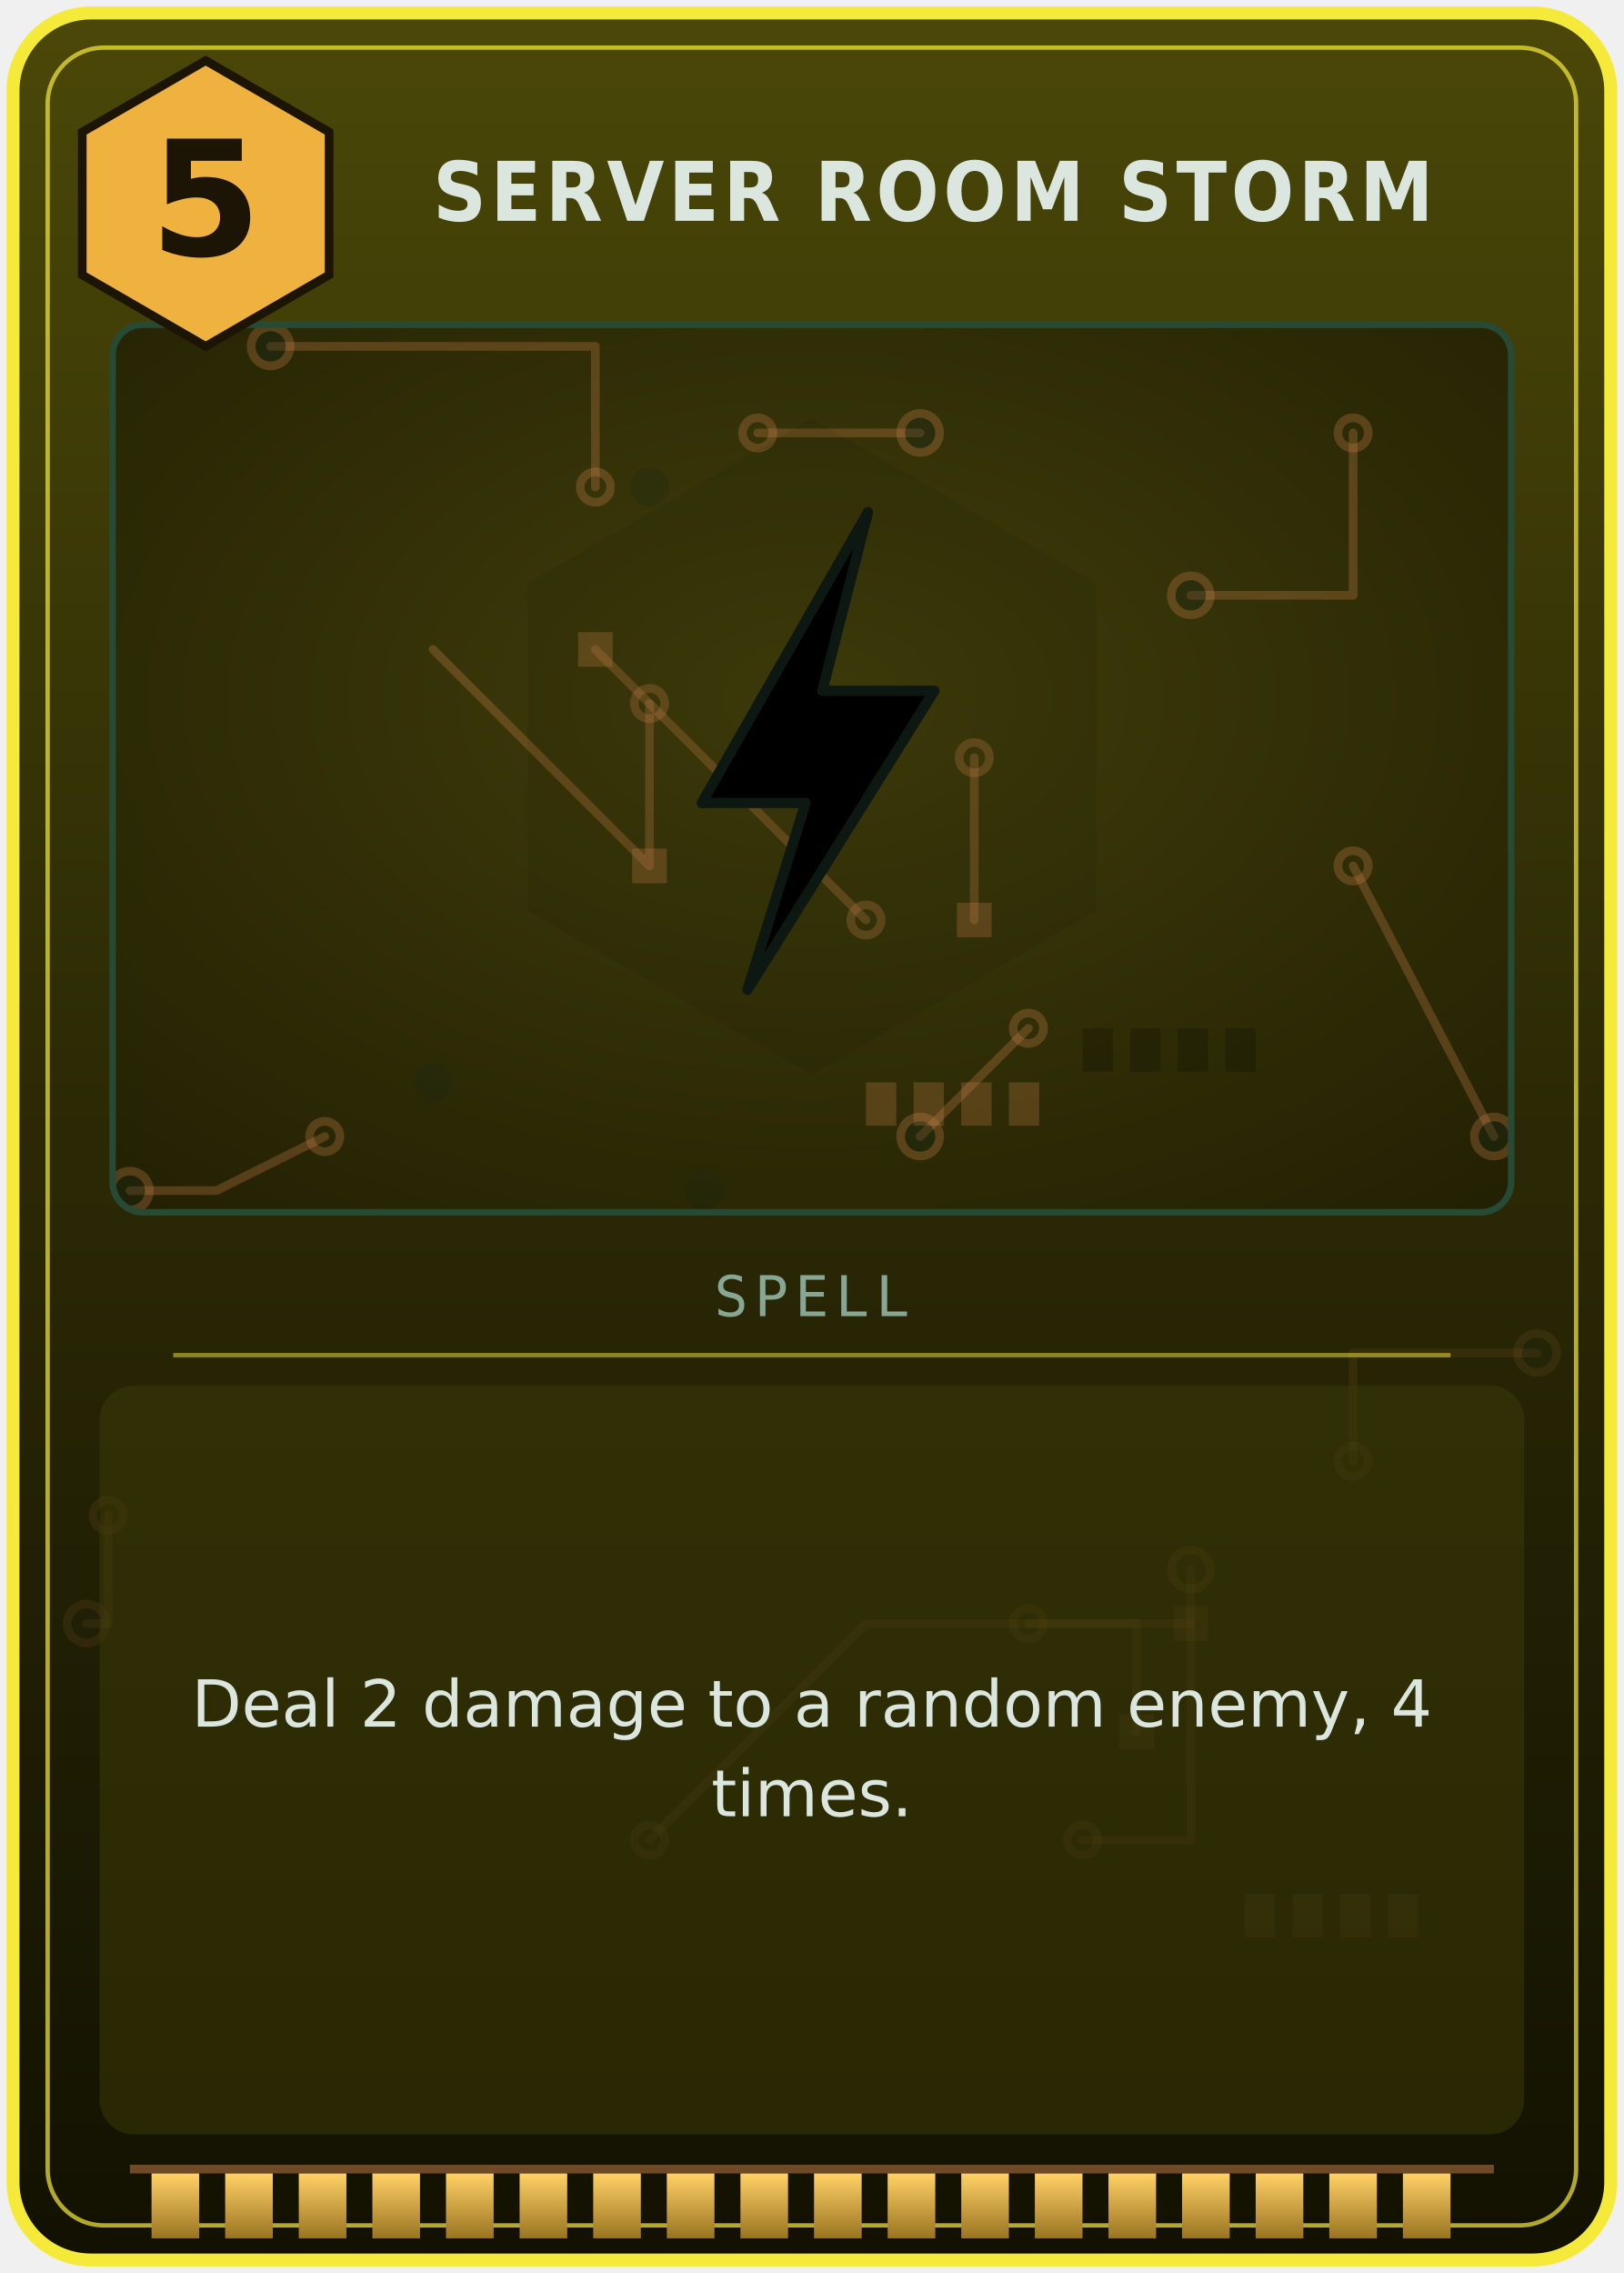
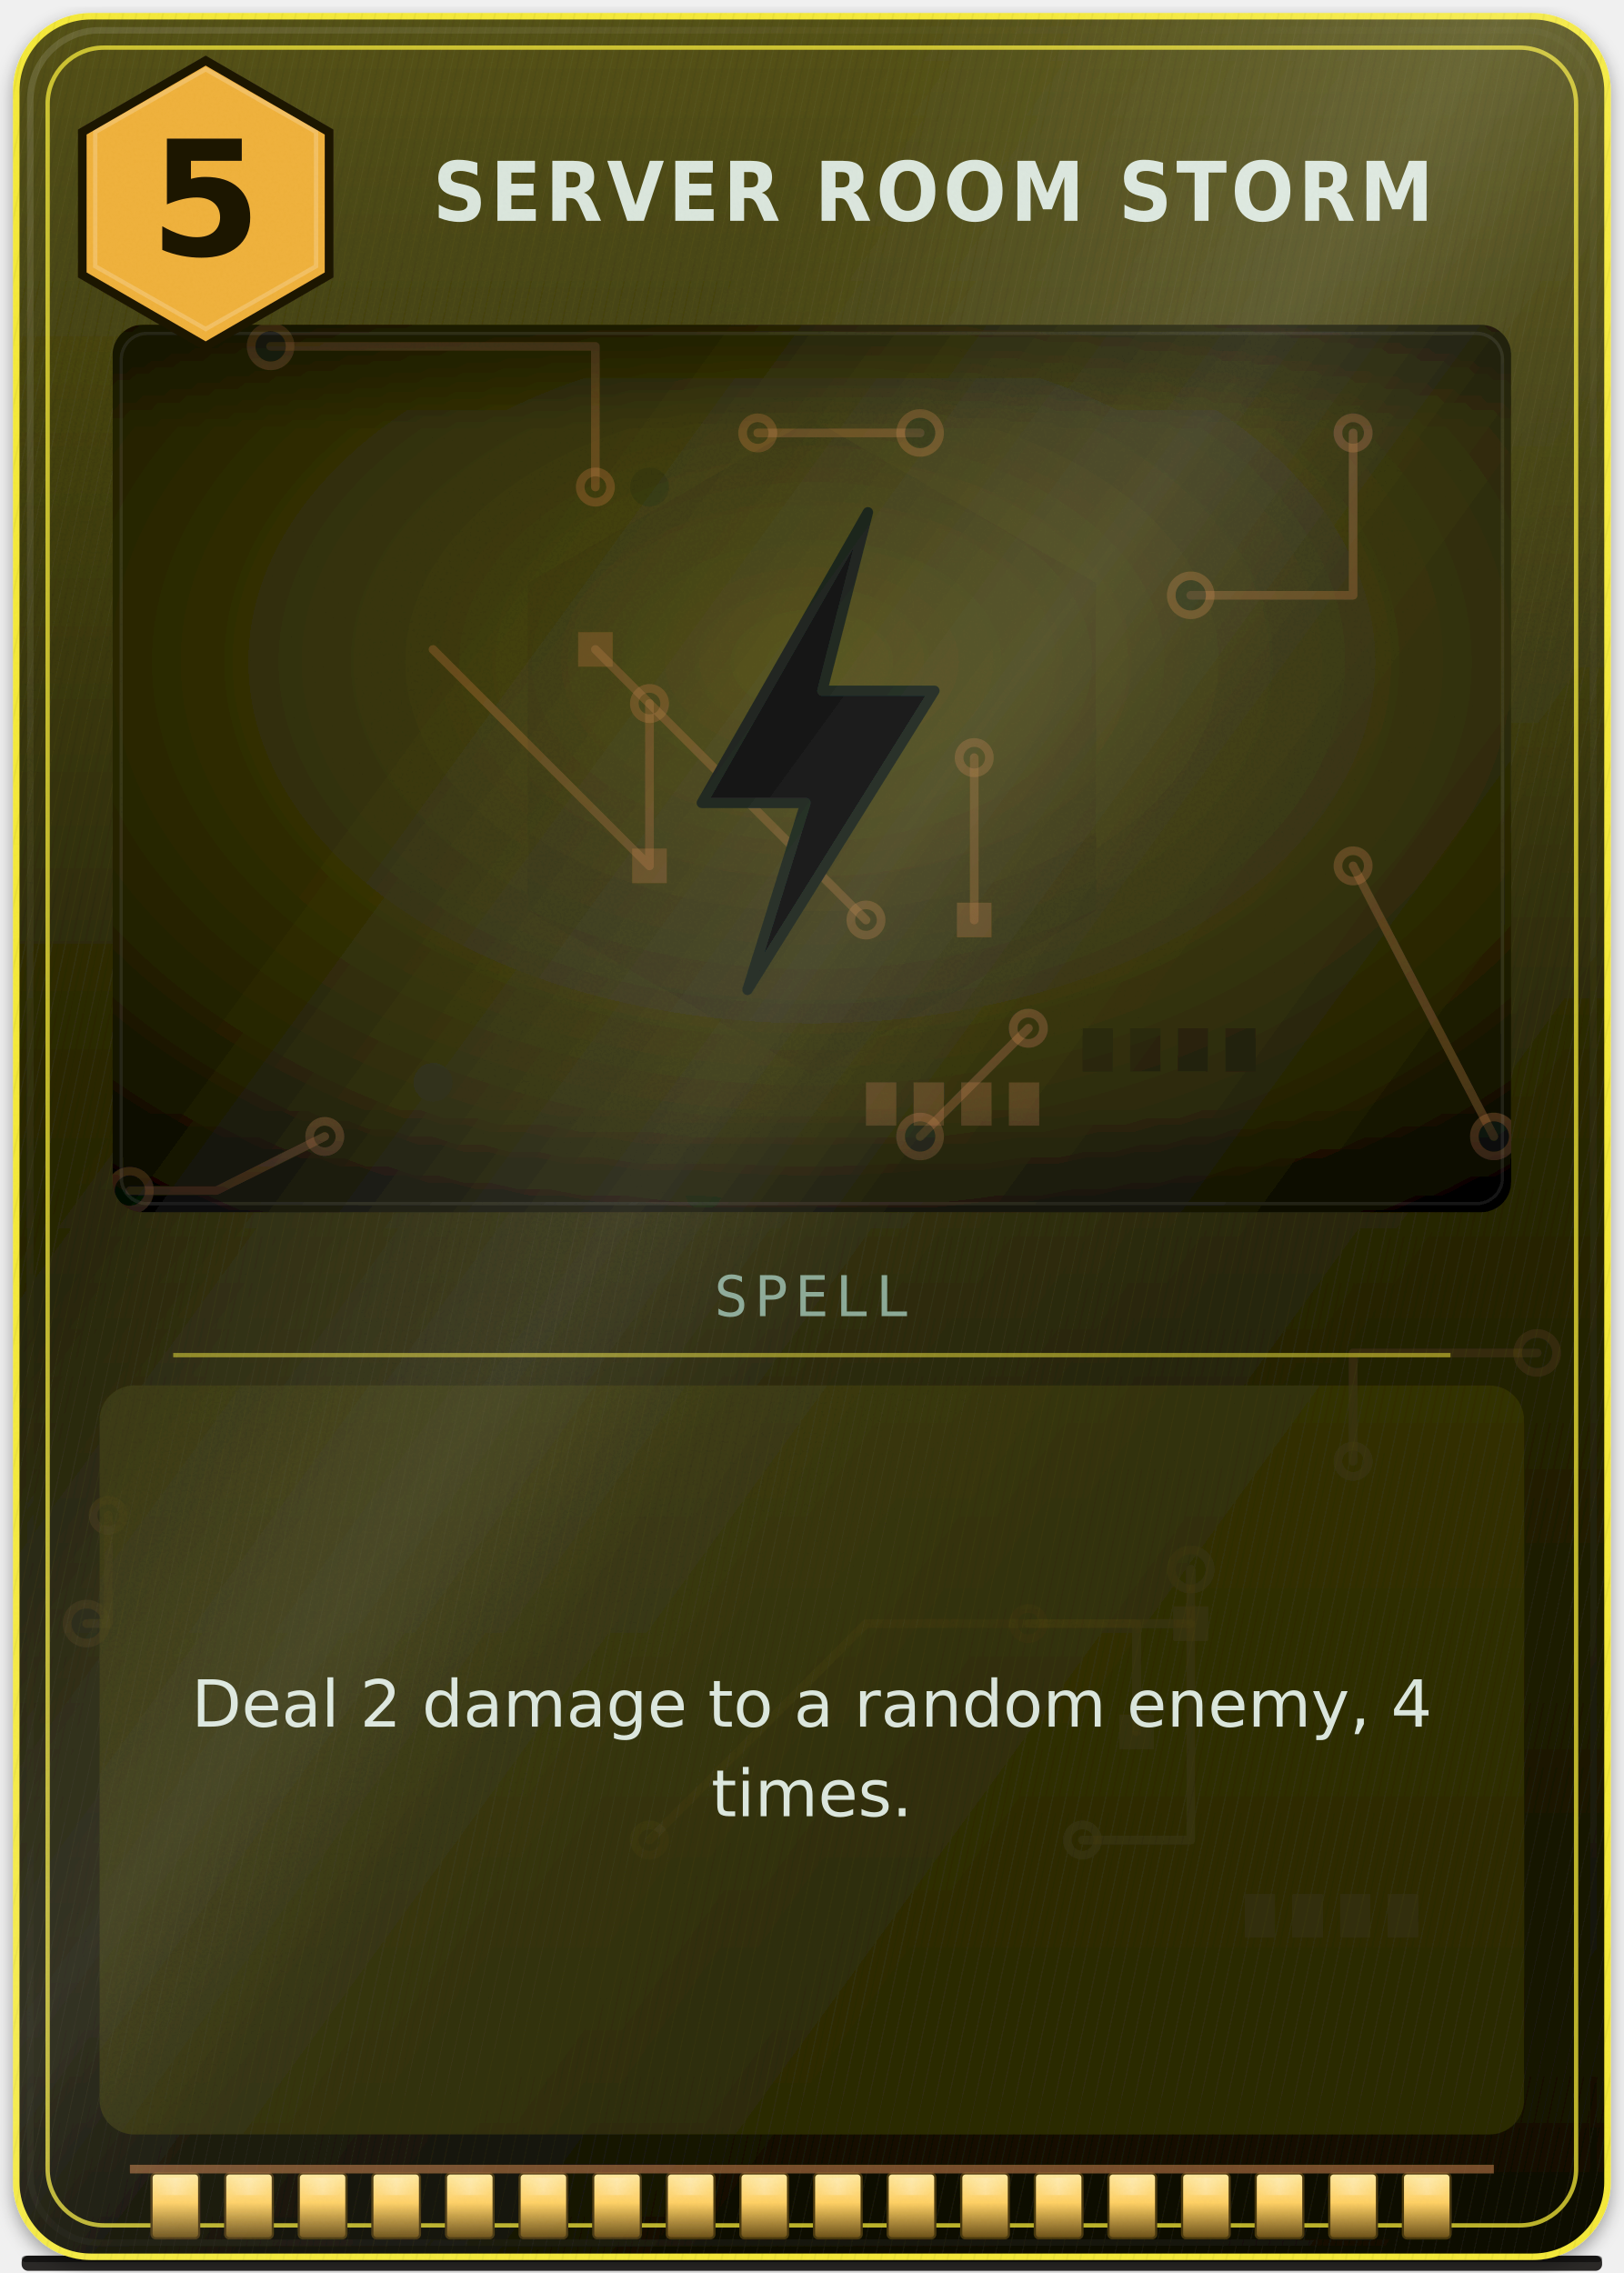
<svg xmlns="http://www.w3.org/2000/svg" width="750" height="1050" viewBox="0 0 750 1050">
  <defs>
+     <filter id="cardDrop" x="-6%" y="-3%" width="112%" height="110%" color-interpolation-filters="sRGB">
+       <feDropShadow dx="0" dy="10" stdDeviation="14" flood-color="#000" flood-opacity="0.5" />
+       <feDropShadow dx="0" dy="3" stdDeviation="4" flood-color="#000" flood-opacity="0.35" />
+     </filter>
+     <filter id="paperGrain" x="0" y="0" width="100%" height="100%">
+       <feTurbulence type="fractalNoise" baseFrequency="0.72" numOctaves="4" seed="17" result="n" />
+       <feColorMatrix in="n" type="matrix" values="0 0 0 0 0.48  0 0 0 0 0.42  0 0 0 0 0.36  0 0 0 0.07 0" result="g" />
+       <feBlend in="SourceGraphic" in2="g" mode="multiply" />
+     </filter>
+     <filter id="artDepth" x="-8%" y="-8%" width="116%" height="116%">
+       <feGaussianBlur in="SourceAlpha" stdDeviation="6" result="blur" />
+       <feOffset dy="4" result="off" />
+       <feFlood flood-color="#000" flood-opacity="0.45" />
+       <feComposite in2="off" operator="in" result="sh" />
+       <feMerge>
+         <feMergeNode in="sh" />
+         <feMergeNode in="SourceGraphic" />
+       </feMerge>
+     </filter>
    <linearGradient id="bggrad" x1="0" y1="0" x2="0" y2="1">
-       <stop offset="0" stop-color="#4a4708" />
-       <stop offset="0.5" stop-color="#2b2905" />
-       <stop offset="1" stop-color="#131202" />
-     </linearGradient>
-     <radialGradient id="artgrad" cx="0.5" cy="0.42" r="0.75">
-       <stop offset="0" stop-color="#403d0b" />
-       <stop offset="1" stop-color="#232103" />
+       <stop offset="0" stop-color="#555217" />
+       <stop offset="0.45" stop-color="#2b2905" />
+       <stop offset="1" stop-color="#100f02" />
+     </linearGradient>
+     <linearGradient id="bevelHi" x1="0" y1="0" x2="1" y2="1">
+       <stop offset="0" stop-color="#fff" stop-opacity="0.22" />
+       <stop offset="0.35" stop-color="#fff" stop-opacity="0" />
+       <stop offset="1" stop-color="#000" stop-opacity="0.28" />
+     </linearGradient>
+     <radialGradient id="artgrad" cx="0.5" cy="0.38" r="0.82">
+       <stop offset="0" stop-color="#514d0f" />
+       <stop offset="0.7" stop-color="#232103" />
+       <stop offset="1" stop-color="#1715NaN" />
    </radialGradient>
+     <linearGradient id="artInset" x1="0" y1="0" x2="0" y2="1">
+       <stop offset="0" stop-color="#000" stop-opacity="0.38" />
+       <stop offset="0.12" stop-color="#000" stop-opacity="0" />
+       <stop offset="0.88" stop-color="#000" stop-opacity="0" />
+       <stop offset="1" stop-color="#000" stop-opacity="0.42" />
+     </linearGradient>
    <linearGradient id="guldgrad" x1="0" y1="0" x2="0" y2="1">
-       <stop offset="0" stop-color="#ffd166" />
-       <stop offset="1" stop-color="#9a7422" />
-     </linearGradient>
+       <stop offset="0" stop-color="#ffe9a0" />
+       <stop offset="0.45" stop-color="#ffd166" />
+       <stop offset="1" stop-color="#6a5018" />
+     </linearGradient>
+     <linearGradient id="guldShine" x1="0" y1="0" x2="1" y2="0">
+       <stop offset="0" stop-color="#fff" stop-opacity="0" />
+       <stop offset="0.5" stop-color="#fff" stop-opacity="0.45" />
+       <stop offset="1" stop-color="#fff" stop-opacity="0" />
+     </linearGradient>
+     <linearGradient id="gloss" x1="0" y1="0" x2="1" y2="1">
+       <stop offset="0.28" stop-color="#fff" stop-opacity="0" />
+       <stop offset="0.46" stop-color="#fff" stop-opacity="0.16" />
+       <stop offset="0.54" stop-color="#fff" stop-opacity="0.06" />
+       <stop offset="0.72" stop-color="#fff" stop-opacity="0" />
+     </linearGradient>
+     <pattern id="fiber" width="6" height="6" patternUnits="userSpaceOnUse" patternTransform="rotate(12)">
+       <line x1="0" y1="0" x2="0" y2="6" stroke="#fff" stroke-width="0.6" opacity="0.04" />
+       <line x1="3" y1="0" x2="3" y2="6" stroke="#000" stroke-width="0.5" opacity="0.06" />
+     </pattern>
    <clipPath id="artclip">
      <rect x="52" y="150" width="646" height="410" rx="14" />
    </clipPath>
+     <clipPath id="cardclip">
+       <rect x="6" y="6" width="738" height="1038" rx="36" />
+     </clipPath>
  </defs>
-   <rect x="6" y="6" width="738" height="1038" rx="36" fill="url(#bggrad)" stroke="#f5ea3a" stroke-width="6" />
-   <rect x="22" y="22" width="706" height="1006" rx="26" fill="none" stroke="#f5ea3a" stroke-width="2" opacity="0.7" />
-   <circle cx="475" cy="750" r="7" fill="none" stroke="#c9814a" stroke-width="4" opacity="0.1" />
-   <path d="M 475 750 L 550 750" fill="none" stroke="#c9814a" stroke-width="4" stroke-linecap="round" stroke-linejoin="round" opacity="0.1" />
-   <rect x="542" y="742" width="16" height="16" fill="#c9814a" opacity="0.1" />
-   <circle cx="300" cy="850" r="7" fill="none" stroke="#c9814a" stroke-width="4" opacity="0.1" />
-   <path d="M 300 850 L 400 750 L 525 750 L 525 800" fill="none" stroke="#c9814a" stroke-width="4" stroke-linecap="round" stroke-linejoin="round" opacity="0.1" />
-   <rect x="517" y="792" width="16" height="16" fill="#c9814a" opacity="0.1" />
-   <circle cx="50" cy="700" r="7" fill="none" stroke="#c9814a" stroke-width="4" opacity="0.1" />
-   <path d="M 50 700 L 50 750 L 40 750" fill="none" stroke="#c9814a" stroke-width="4" stroke-linecap="round" stroke-linejoin="round" opacity="0.1" />
-   <circle cx="40" cy="750" r="9" fill="#122419" stroke="#c9814a" stroke-width="4" opacity="0.1" />
-   <circle cx="500" cy="850" r="7" fill="none" stroke="#c9814a" stroke-width="4" opacity="0.1" />
-   <path d="M 500 850 L 550 850 L 550 725" fill="none" stroke="#c9814a" stroke-width="4" stroke-linecap="round" stroke-linejoin="round" opacity="0.1" />
-   <circle cx="550" cy="725" r="9" fill="#122419" stroke="#c9814a" stroke-width="4" opacity="0.1" />
-   <circle cx="625" cy="675" r="7" fill="none" stroke="#c9814a" stroke-width="4" opacity="0.1" />
-   <path d="M 625 675 L 625 625 L 710 625" fill="none" stroke="#c9814a" stroke-width="4" stroke-linecap="round" stroke-linejoin="round" opacity="0.1" />
-   <circle cx="710" cy="625" r="9" fill="#122419" stroke="#c9814a" stroke-width="4" opacity="0.1" />
-   <rect x="575" y="875" width="14" height="20" fill="#c9814a" opacity="0.09" />
-   <rect x="597" y="875" width="14" height="20" fill="#c9814a" opacity="0.09" />
-   <rect x="619" y="875" width="14" height="20" fill="#c9814a" opacity="0.09" />
-   <rect x="641" y="875" width="14" height="20" fill="#c9814a" opacity="0.09" />
-   <g clip-path="url(#artclip)">
-     <rect x="52" y="150" width="646" height="410" fill="url(#artgrad)" />
-     <circle cx="275" cy="225" r="7" fill="none" stroke="#c9814a" stroke-width="4" opacity="0.3" />
-     <path d="M 275 225 L 275 160 L 125 160" fill="none" stroke="#c9814a" stroke-width="4" stroke-linecap="round" stroke-linejoin="round" opacity="0.3" />
-     <circle cx="125" cy="160" r="9" fill="#122419" stroke="#c9814a" stroke-width="4" opacity="0.3" />
-     <circle cx="350" cy="200" r="7" fill="none" stroke="#c9814a" stroke-width="4" opacity="0.3" />
-     <path d="M 350 200 L 425 200" fill="none" stroke="#c9814a" stroke-width="4" stroke-linecap="round" stroke-linejoin="round" opacity="0.3" />
-     <circle cx="425" cy="200" r="9" fill="#122419" stroke="#c9814a" stroke-width="4" opacity="0.3" />
-     <circle cx="625" cy="200" r="7" fill="none" stroke="#c9814a" stroke-width="4" opacity="0.3" />
-     <path d="M 625 200 L 625 275 L 550 275" fill="none" stroke="#c9814a" stroke-width="4" stroke-linecap="round" stroke-linejoin="round" opacity="0.3" />
-     <circle cx="550" cy="275" r="9" fill="#122419" stroke="#c9814a" stroke-width="4" opacity="0.3" />
-     <circle cx="450" cy="350" r="7" fill="none" stroke="#c9814a" stroke-width="4" opacity="0.3" />
-     <path d="M 450 350 L 450 425" fill="none" stroke="#c9814a" stroke-width="4" stroke-linecap="round" stroke-linejoin="round" opacity="0.3" />
-     <rect x="442" y="417" width="16" height="16" fill="#c9814a" opacity="0.3" />
-     <circle cx="475" cy="475" r="7" fill="none" stroke="#c9814a" stroke-width="4" opacity="0.3" />
-     <path d="M 475 475 L 425 525" fill="none" stroke="#c9814a" stroke-width="4" stroke-linecap="round" stroke-linejoin="round" opacity="0.3" />
-     <circle cx="425" cy="525" r="9" fill="#122419" stroke="#c9814a" stroke-width="4" opacity="0.3" />
-     <circle cx="150" cy="525" r="7" fill="none" stroke="#c9814a" stroke-width="4" opacity="0.3" />
-     <path d="M 150 525 L 100 550 L 60 550" fill="none" stroke="#c9814a" stroke-width="4" stroke-linecap="round" stroke-linejoin="round" opacity="0.3" />
-     <circle cx="60" cy="550" r="9" fill="#122419" stroke="#c9814a" stroke-width="4" opacity="0.3" />
-     <circle cx="400" cy="425" r="7" fill="none" stroke="#c9814a" stroke-width="4" opacity="0.3" />
-     <path d="M 400 425 L 275 300" fill="none" stroke="#c9814a" stroke-width="4" stroke-linecap="round" stroke-linejoin="round" opacity="0.3" />
-     <rect x="267" y="292" width="16" height="16" fill="#c9814a" opacity="0.3" />
-     <circle cx="625" cy="400" r="7" fill="none" stroke="#c9814a" stroke-width="4" opacity="0.3" />
-     <path d="M 625 400 L 690 525" fill="none" stroke="#c9814a" stroke-width="4" stroke-linecap="round" stroke-linejoin="round" opacity="0.3" />
-     <circle cx="690" cy="525" r="9" fill="#122419" stroke="#c9814a" stroke-width="4" opacity="0.3" />
-     <circle cx="300" cy="325" r="7" fill="none" stroke="#c9814a" stroke-width="4" opacity="0.3" />
-     <path d="M 300 325 L 300 400 L 200 300 L 300 400" fill="none" stroke="#c9814a" stroke-width="4" stroke-linecap="round" stroke-linejoin="round" opacity="0.3" />
-     <rect x="292" y="392" width="16" height="16" fill="#c9814a" opacity="0.3" />
-     <rect x="400" y="500" width="14" height="20" fill="#c9814a" opacity="0.27" />
-     <rect x="422" y="500" width="14" height="20" fill="#c9814a" opacity="0.27" />
-     <rect x="444" y="500" width="14" height="20" fill="#c9814a" opacity="0.27" />
-     <rect x="466" y="500" width="14" height="20" fill="#c9814a" opacity="0.27" />
-     <circle cx="325" cy="375" r="7" fill="none" stroke="undefined" stroke-width="4" opacity="0.22" />
-     <path d="M 325 375 L 200 500" fill="none" stroke="undefined" stroke-width="4" stroke-linecap="round" stroke-linejoin="round" opacity="0.22" />
-     <circle cx="200" cy="500" r="9" fill="#122419" stroke="undefined" stroke-width="4" opacity="0.22" />
-     <circle cx="550" cy="400" r="7" fill="none" stroke="undefined" stroke-width="4" opacity="0.22" />
-     <path d="M 550 400 L 425 525 L 425 550 L 325 550" fill="none" stroke="undefined" stroke-width="4" stroke-linecap="round" stroke-linejoin="round" opacity="0.22" />
-     <circle cx="325" cy="550" r="9" fill="#122419" stroke="undefined" stroke-width="4" opacity="0.22" />
-     <circle cx="225" cy="400" r="7" fill="none" stroke="undefined" stroke-width="4" opacity="0.22" />
-     <path d="M 225 400 L 375 400 L 375 300 L 300 225" fill="none" stroke="undefined" stroke-width="4" stroke-linecap="round" stroke-linejoin="round" opacity="0.22" />
-     <circle cx="300" cy="225" r="9" fill="#122419" stroke="undefined" stroke-width="4" opacity="0.22" />
-     <rect x="500" y="475" width="14" height="20" fill="undefined" opacity="0.198" />
-     <rect x="522" y="475" width="14" height="20" fill="undefined" opacity="0.198" />
-     <rect x="544" y="475" width="14" height="20" fill="undefined" opacity="0.198" />
-     <rect x="566" y="475" width="14" height="20" fill="undefined" opacity="0.198" />
-     <g transform="translate(375 345) scale(0.959) translate(-375 -345)">
-       <polygon points="511.8,266.0 511.8,424.0 375.0,503.0 238.2,424.0 238.2,266.0 375.0,187.0" fill="none" stroke="undefined" stroke-width="10" stroke-linejoin="round" />
-       <polygon points="511.8,266.0 511.8,424.0 375.0,503.0 238.2,424.0 238.2,266.0 375.0,187.0" fill="undefined" opacity="0.07" />
-       <path d="M 402 232 L 322 372 L 372 372 L 344 462 L 434 318 L 380 318 Z" fill="undefined" stroke="#0c1811" stroke-width="5" stroke-linejoin="round" />
+   <rect x="10" y="1042" width="730" height="7" rx="3" fill="#080604" opacity="0.85" />
+   <rect x="10" y="1042" width="730" height="3" rx="2" fill="#6e69NaN" opacity="0.5" />
+   <g filter="url(#cardDrop)">
+     <g filter="url(#paperGrain)" clip-path="url(#cardclip)">
+       <rect x="6" y="6" width="738" height="1038" rx="36" fill="url(#bggrad)" stroke="#f5ea3a" stroke-width="6" />
+       <rect x="6" y="6" width="738" height="1038" rx="36" fill="url(#fiber)" />
+       <rect x="22" y="22" width="706" height="1006" rx="26" fill="none" stroke="#f5ea3a" stroke-width="2" opacity="0.75" />
+       <rect x="14" y="14" width="722" height="1022" rx="32" fill="none" stroke="url(#bevelHi)" stroke-width="3" opacity="0.55" />
+       <circle cx="475" cy="750" r="7" fill="none" stroke="#c9814a" stroke-width="4" opacity="0.1" />
+       <path d="M 475 750 L 550 750" fill="none" stroke="#c9814a" stroke-width="4" stroke-linecap="round" stroke-linejoin="round" opacity="0.1" />
+       <rect x="542" y="742" width="16" height="16" fill="#c9814a" opacity="0.1" />
+       <circle cx="300" cy="850" r="7" fill="none" stroke="#c9814a" stroke-width="4" opacity="0.1" />
+       <path d="M 300 850 L 400 750 L 525 750 L 525 800" fill="none" stroke="#c9814a" stroke-width="4" stroke-linecap="round" stroke-linejoin="round" opacity="0.1" />
+       <rect x="517" y="792" width="16" height="16" fill="#c9814a" opacity="0.1" />
+       <circle cx="50" cy="700" r="7" fill="none" stroke="#c9814a" stroke-width="4" opacity="0.1" />
+       <path d="M 50 700 L 50 750 L 40 750" fill="none" stroke="#c9814a" stroke-width="4" stroke-linecap="round" stroke-linejoin="round" opacity="0.1" />
+       <circle cx="40" cy="750" r="9" fill="#122419" stroke="#c9814a" stroke-width="4" opacity="0.1" />
+       <circle cx="500" cy="850" r="7" fill="none" stroke="#c9814a" stroke-width="4" opacity="0.1" />
+       <path d="M 500 850 L 550 850 L 550 725" fill="none" stroke="#c9814a" stroke-width="4" stroke-linecap="round" stroke-linejoin="round" opacity="0.1" />
+       <circle cx="550" cy="725" r="9" fill="#122419" stroke="#c9814a" stroke-width="4" opacity="0.1" />
+       <circle cx="625" cy="675" r="7" fill="none" stroke="#c9814a" stroke-width="4" opacity="0.1" />
+       <path d="M 625 675 L 625 625 L 710 625" fill="none" stroke="#c9814a" stroke-width="4" stroke-linecap="round" stroke-linejoin="round" opacity="0.1" />
+       <circle cx="710" cy="625" r="9" fill="#122419" stroke="#c9814a" stroke-width="4" opacity="0.1" />
+       <rect x="575" y="875" width="14" height="20" fill="#c9814a" opacity="0.09" />
+       <rect x="597" y="875" width="14" height="20" fill="#c9814a" opacity="0.09" />
+       <rect x="619" y="875" width="14" height="20" fill="#c9814a" opacity="0.09" />
+       <rect x="641" y="875" width="14" height="20" fill="#c9814a" opacity="0.09" />
+       <g clip-path="url(#artclip)" filter="url(#artDepth)">
+         <rect x="52" y="150" width="646" height="410" fill="url(#artgrad)" />
+         <circle cx="275" cy="225" r="7" fill="none" stroke="#c9814a" stroke-width="4" opacity="0.3" />
+         <path d="M 275 225 L 275 160 L 125 160" fill="none" stroke="#c9814a" stroke-width="4" stroke-linecap="round" stroke-linejoin="round" opacity="0.3" />
+         <circle cx="125" cy="160" r="9" fill="#122419" stroke="#c9814a" stroke-width="4" opacity="0.3" />
+         <circle cx="350" cy="200" r="7" fill="none" stroke="#c9814a" stroke-width="4" opacity="0.3" />
+         <path d="M 350 200 L 425 200" fill="none" stroke="#c9814a" stroke-width="4" stroke-linecap="round" stroke-linejoin="round" opacity="0.3" />
+         <circle cx="425" cy="200" r="9" fill="#122419" stroke="#c9814a" stroke-width="4" opacity="0.3" />
+         <circle cx="625" cy="200" r="7" fill="none" stroke="#c9814a" stroke-width="4" opacity="0.3" />
+         <path d="M 625 200 L 625 275 L 550 275" fill="none" stroke="#c9814a" stroke-width="4" stroke-linecap="round" stroke-linejoin="round" opacity="0.3" />
+         <circle cx="550" cy="275" r="9" fill="#122419" stroke="#c9814a" stroke-width="4" opacity="0.3" />
+         <circle cx="450" cy="350" r="7" fill="none" stroke="#c9814a" stroke-width="4" opacity="0.3" />
+         <path d="M 450 350 L 450 425" fill="none" stroke="#c9814a" stroke-width="4" stroke-linecap="round" stroke-linejoin="round" opacity="0.3" />
+         <rect x="442" y="417" width="16" height="16" fill="#c9814a" opacity="0.3" />
+         <circle cx="475" cy="475" r="7" fill="none" stroke="#c9814a" stroke-width="4" opacity="0.3" />
+         <path d="M 475 475 L 425 525" fill="none" stroke="#c9814a" stroke-width="4" stroke-linecap="round" stroke-linejoin="round" opacity="0.3" />
+         <circle cx="425" cy="525" r="9" fill="#122419" stroke="#c9814a" stroke-width="4" opacity="0.3" />
+         <circle cx="150" cy="525" r="7" fill="none" stroke="#c9814a" stroke-width="4" opacity="0.3" />
+         <path d="M 150 525 L 100 550 L 60 550" fill="none" stroke="#c9814a" stroke-width="4" stroke-linecap="round" stroke-linejoin="round" opacity="0.3" />
+         <circle cx="60" cy="550" r="9" fill="#122419" stroke="#c9814a" stroke-width="4" opacity="0.3" />
+         <circle cx="400" cy="425" r="7" fill="none" stroke="#c9814a" stroke-width="4" opacity="0.3" />
+         <path d="M 400 425 L 275 300" fill="none" stroke="#c9814a" stroke-width="4" stroke-linecap="round" stroke-linejoin="round" opacity="0.3" />
+         <rect x="267" y="292" width="16" height="16" fill="#c9814a" opacity="0.3" />
+         <circle cx="625" cy="400" r="7" fill="none" stroke="#c9814a" stroke-width="4" opacity="0.3" />
+         <path d="M 625 400 L 690 525" fill="none" stroke="#c9814a" stroke-width="4" stroke-linecap="round" stroke-linejoin="round" opacity="0.3" />
+         <circle cx="690" cy="525" r="9" fill="#122419" stroke="#c9814a" stroke-width="4" opacity="0.3" />
+         <circle cx="300" cy="325" r="7" fill="none" stroke="#c9814a" stroke-width="4" opacity="0.3" />
+         <path d="M 300 325 L 300 400 L 200 300 L 300 400" fill="none" stroke="#c9814a" stroke-width="4" stroke-linecap="round" stroke-linejoin="round" opacity="0.3" />
+         <rect x="292" y="392" width="16" height="16" fill="#c9814a" opacity="0.3" />
+         <rect x="400" y="500" width="14" height="20" fill="#c9814a" opacity="0.27" />
+         <rect x="422" y="500" width="14" height="20" fill="#c9814a" opacity="0.27" />
+         <rect x="444" y="500" width="14" height="20" fill="#c9814a" opacity="0.27" />
+         <rect x="466" y="500" width="14" height="20" fill="#c9814a" opacity="0.27" />
+         <circle cx="325" cy="375" r="7" fill="none" stroke="undefined" stroke-width="4" opacity="0.22" />
+         <path d="M 325 375 L 200 500" fill="none" stroke="undefined" stroke-width="4" stroke-linecap="round" stroke-linejoin="round" opacity="0.22" />
+         <circle cx="200" cy="500" r="9" fill="#122419" stroke="undefined" stroke-width="4" opacity="0.22" />
+         <circle cx="550" cy="400" r="7" fill="none" stroke="undefined" stroke-width="4" opacity="0.22" />
+         <path d="M 550 400 L 425 525 L 425 550 L 325 550" fill="none" stroke="undefined" stroke-width="4" stroke-linecap="round" stroke-linejoin="round" opacity="0.22" />
+         <circle cx="325" cy="550" r="9" fill="#122419" stroke="undefined" stroke-width="4" opacity="0.22" />
+         <circle cx="225" cy="400" r="7" fill="none" stroke="undefined" stroke-width="4" opacity="0.22" />
+         <path d="M 225 400 L 375 400 L 375 300 L 300 225" fill="none" stroke="undefined" stroke-width="4" stroke-linecap="round" stroke-linejoin="round" opacity="0.22" />
+         <circle cx="300" cy="225" r="9" fill="#122419" stroke="undefined" stroke-width="4" opacity="0.22" />
+         <rect x="500" y="475" width="14" height="20" fill="undefined" opacity="0.198" />
+         <rect x="522" y="475" width="14" height="20" fill="undefined" opacity="0.198" />
+         <rect x="544" y="475" width="14" height="20" fill="undefined" opacity="0.198" />
+         <rect x="566" y="475" width="14" height="20" fill="undefined" opacity="0.198" />
+         <g transform="translate(375 345) scale(0.959) translate(-375 -345)">
+           <polygon points="511.8,266.0 511.8,424.0 375.0,503.0 238.2,424.0 238.2,266.0 375.0,187.0" fill="none" stroke="undefined" stroke-width="10" stroke-linejoin="round" />
+           <polygon points="511.8,266.0 511.8,424.0 375.0,503.0 238.2,424.0 238.2,266.0 375.0,187.0" fill="undefined" opacity="0.07" />
+           <path d="M 402 232 L 322 372 L 372 372 L 344 462 L 434 318 L 380 318 Z" fill="undefined" stroke="#0c1811" stroke-width="5" stroke-linejoin="round" />
+         </g>
+         <rect x="52" y="150" width="646" height="410" fill="url(#artInset)" />
+       </g>
+       <rect x="52" y="150" width="646" height="410" rx="14" fill="none" stroke="#b8b0NaN" stroke-width="4" />
+       <rect x="56" y="154" width="638" height="402" rx="12" fill="none" stroke="#fff" stroke-width="1.5" opacity="0.08" />
+       <text x="200" y="102" font-family="DejaVu Sans Condensed" font-weight="bold" font-size="38" letter-spacing="2" fill="#dbe7de">SERVER ROOM STORM</text>
+       <polygon points="95,28 152,61 152,127 95,160 38,127 38,61" fill="#f0b23e" stroke="#1c1405" stroke-width="4" />
+       <polygon points="95,32 146,61 146,123 95,152 44,123 44,61" fill="none" stroke="#fff" stroke-width="2" opacity="0.2" />
+       <text x="95" y="118" text-anchor="middle" font-family="DejaVu Sans" font-weight="bold" font-size="74" fill="#1c1405">5</text>
+       <text x="375" y="608" text-anchor="middle" font-family="DejaVu Sans Mono" font-size="26" letter-spacing="3" fill="#87a693">SPELL</text>
+       <line x1="80" y1="626" x2="670" y2="626" stroke="#f5ea3a" stroke-width="2" opacity="0.5" />
+       <rect x="46" y="640" width="658" height="346" rx="16" fill="#3a3806" opacity="0.62" />
+       <rect x="50" y="644" width="650" height="324" rx="14" fill="url(#fiber)" opacity="0.35" />
+       <text x="375" y="797.6" text-anchor="middle" font-family="DejaVu Sans" font-size="30" fill="#dbe7de">Deal 2 damage to a random enemy, 4</text>
+       <text x="375" y="839.0" text-anchor="middle" font-family="DejaVu Sans" font-size="30" fill="#dbe7de">times.</text>
+       <rect x="70" y="1004" width="22" height="30" rx="2" fill="url(#guldgrad)" stroke="#4a3810" stroke-width="1" />
+       <rect x="72" y="1006" width="18" height="8" rx="1" fill="url(#guldShine)" opacity="0.55" />
+       <rect x="104" y="1004" width="22" height="30" rx="2" fill="url(#guldgrad)" stroke="#4a3810" stroke-width="1" />
+       <rect x="106" y="1006" width="18" height="8" rx="1" fill="url(#guldShine)" opacity="0.55" />
+       <rect x="138" y="1004" width="22" height="30" rx="2" fill="url(#guldgrad)" stroke="#4a3810" stroke-width="1" />
+       <rect x="140" y="1006" width="18" height="8" rx="1" fill="url(#guldShine)" opacity="0.55" />
+       <rect x="172" y="1004" width="22" height="30" rx="2" fill="url(#guldgrad)" stroke="#4a3810" stroke-width="1" />
+       <rect x="174" y="1006" width="18" height="8" rx="1" fill="url(#guldShine)" opacity="0.55" />
+       <rect x="206" y="1004" width="22" height="30" rx="2" fill="url(#guldgrad)" stroke="#4a3810" stroke-width="1" />
+       <rect x="208" y="1006" width="18" height="8" rx="1" fill="url(#guldShine)" opacity="0.55" />
+       <rect x="240" y="1004" width="22" height="30" rx="2" fill="url(#guldgrad)" stroke="#4a3810" stroke-width="1" />
+       <rect x="242" y="1006" width="18" height="8" rx="1" fill="url(#guldShine)" opacity="0.55" />
+       <rect x="274" y="1004" width="22" height="30" rx="2" fill="url(#guldgrad)" stroke="#4a3810" stroke-width="1" />
+       <rect x="276" y="1006" width="18" height="8" rx="1" fill="url(#guldShine)" opacity="0.55" />
+       <rect x="308" y="1004" width="22" height="30" rx="2" fill="url(#guldgrad)" stroke="#4a3810" stroke-width="1" />
+       <rect x="310" y="1006" width="18" height="8" rx="1" fill="url(#guldShine)" opacity="0.55" />
+       <rect x="342" y="1004" width="22" height="30" rx="2" fill="url(#guldgrad)" stroke="#4a3810" stroke-width="1" />
+       <rect x="344" y="1006" width="18" height="8" rx="1" fill="url(#guldShine)" opacity="0.55" />
+       <rect x="376" y="1004" width="22" height="30" rx="2" fill="url(#guldgrad)" stroke="#4a3810" stroke-width="1" />
+       <rect x="378" y="1006" width="18" height="8" rx="1" fill="url(#guldShine)" opacity="0.55" />
+       <rect x="410" y="1004" width="22" height="30" rx="2" fill="url(#guldgrad)" stroke="#4a3810" stroke-width="1" />
+       <rect x="412" y="1006" width="18" height="8" rx="1" fill="url(#guldShine)" opacity="0.55" />
+       <rect x="444" y="1004" width="22" height="30" rx="2" fill="url(#guldgrad)" stroke="#4a3810" stroke-width="1" />
+       <rect x="446" y="1006" width="18" height="8" rx="1" fill="url(#guldShine)" opacity="0.55" />
+       <rect x="478" y="1004" width="22" height="30" rx="2" fill="url(#guldgrad)" stroke="#4a3810" stroke-width="1" />
+       <rect x="480" y="1006" width="18" height="8" rx="1" fill="url(#guldShine)" opacity="0.55" />
+       <rect x="512" y="1004" width="22" height="30" rx="2" fill="url(#guldgrad)" stroke="#4a3810" stroke-width="1" />
+       <rect x="514" y="1006" width="18" height="8" rx="1" fill="url(#guldShine)" opacity="0.55" />
+       <rect x="546" y="1004" width="22" height="30" rx="2" fill="url(#guldgrad)" stroke="#4a3810" stroke-width="1" />
+       <rect x="548" y="1006" width="18" height="8" rx="1" fill="url(#guldShine)" opacity="0.55" />
+       <rect x="580" y="1004" width="22" height="30" rx="2" fill="url(#guldgrad)" stroke="#4a3810" stroke-width="1" />
+       <rect x="582" y="1006" width="18" height="8" rx="1" fill="url(#guldShine)" opacity="0.55" />
+       <rect x="614" y="1004" width="22" height="30" rx="2" fill="url(#guldgrad)" stroke="#4a3810" stroke-width="1" />
+       <rect x="616" y="1006" width="18" height="8" rx="1" fill="url(#guldShine)" opacity="0.55" />
+       <rect x="648" y="1004" width="22" height="30" rx="2" fill="url(#guldgrad)" stroke="#4a3810" stroke-width="1" />
+       <rect x="650" y="1006" width="18" height="8" rx="1" fill="url(#guldShine)" opacity="0.55" />
+       <rect x="60" y="1000" width="630" height="4" fill="#c9814a" opacity="0.55" />
+       <rect x="6" y="6" width="738" height="1038" rx="36" fill="url(#gloss)" opacity="0.85" />
    </g>
  </g>
-   <rect x="52" y="150" width="646" height="410" rx="14" fill="none" stroke="#274a35" stroke-width="3" />
-   <text x="200" y="102" font-family="DejaVu Sans Condensed" font-weight="bold" font-size="38" letter-spacing="2" fill="#dbe7de">SERVER ROOM STORM</text>
-   <polygon points="95,28 152,61 152,127 95,160 38,127 38,61" fill="#f0b23e" stroke="#1c1405" stroke-width="4" />
-   <text x="95" y="118" text-anchor="middle" font-family="DejaVu Sans" font-weight="bold" font-size="74" fill="#1c1405">5</text>
-   <text x="375" y="608" text-anchor="middle" font-family="DejaVu Sans Mono" font-size="26" letter-spacing="3" fill="#87a693">SPELL</text>
-   <line x1="80" y1="626" x2="670" y2="626" stroke="#f5ea3a" stroke-width="2" opacity="0.5" />
-   <rect x="46" y="640" width="658" height="346" rx="16" fill="#3a3806" opacity="0.55" />
-   <text x="375" y="797.6" text-anchor="middle" font-family="DejaVu Sans" font-size="30" fill="#dbe7de">Deal 2 damage to a random enemy, 4</text>
-   <text x="375" y="839.0" text-anchor="middle" font-family="DejaVu Sans" font-size="30" fill="#dbe7de">times.</text>
-   <rect x="70" y="1004" width="22" height="30" fill="url(#guldgrad)" />
-   <rect x="104" y="1004" width="22" height="30" fill="url(#guldgrad)" />
-   <rect x="138" y="1004" width="22" height="30" fill="url(#guldgrad)" />
-   <rect x="172" y="1004" width="22" height="30" fill="url(#guldgrad)" />
-   <rect x="206" y="1004" width="22" height="30" fill="url(#guldgrad)" />
-   <rect x="240" y="1004" width="22" height="30" fill="url(#guldgrad)" />
-   <rect x="274" y="1004" width="22" height="30" fill="url(#guldgrad)" />
-   <rect x="308" y="1004" width="22" height="30" fill="url(#guldgrad)" />
-   <rect x="342" y="1004" width="22" height="30" fill="url(#guldgrad)" />
-   <rect x="376" y="1004" width="22" height="30" fill="url(#guldgrad)" />
-   <rect x="410" y="1004" width="22" height="30" fill="url(#guldgrad)" />
-   <rect x="444" y="1004" width="22" height="30" fill="url(#guldgrad)" />
-   <rect x="478" y="1004" width="22" height="30" fill="url(#guldgrad)" />
-   <rect x="512" y="1004" width="22" height="30" fill="url(#guldgrad)" />
-   <rect x="546" y="1004" width="22" height="30" fill="url(#guldgrad)" />
-   <rect x="580" y="1004" width="22" height="30" fill="url(#guldgrad)" />
-   <rect x="614" y="1004" width="22" height="30" fill="url(#guldgrad)" />
-   <rect x="648" y="1004" width="22" height="30" fill="url(#guldgrad)" />
-   <rect x="60" y="1000" width="630" height="4" fill="#c9814a" opacity="0.5" />
</svg>
